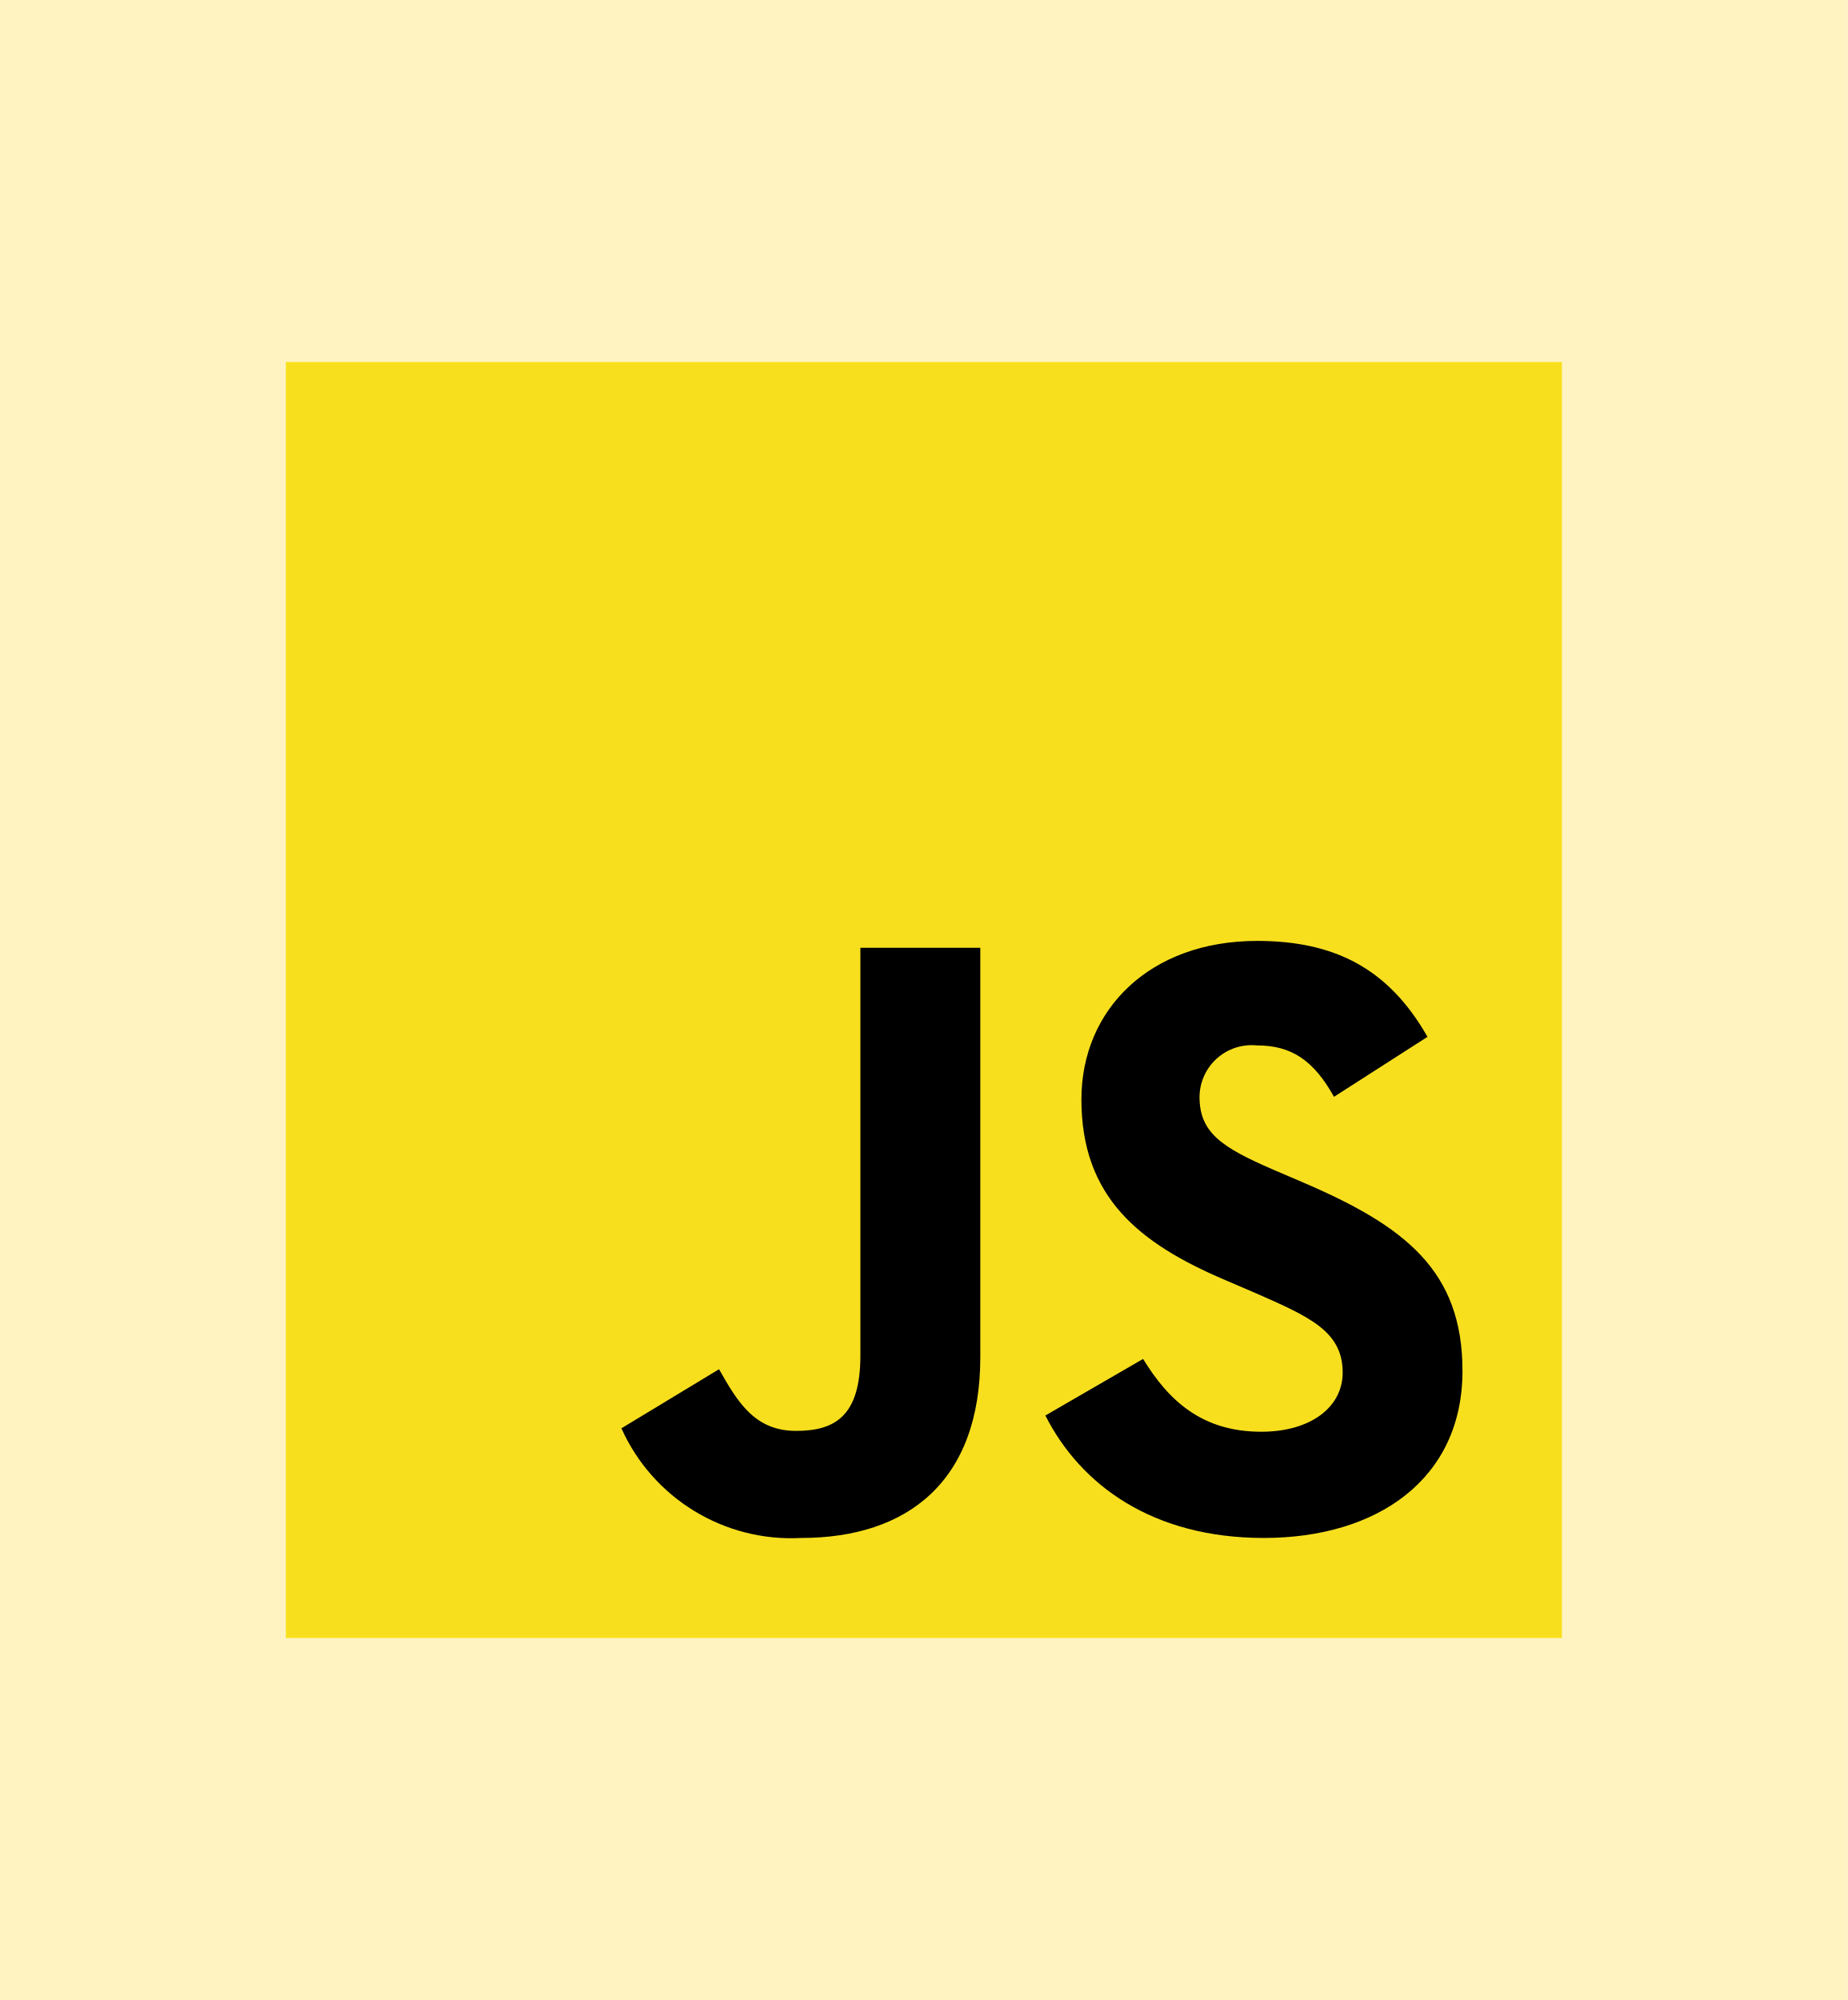
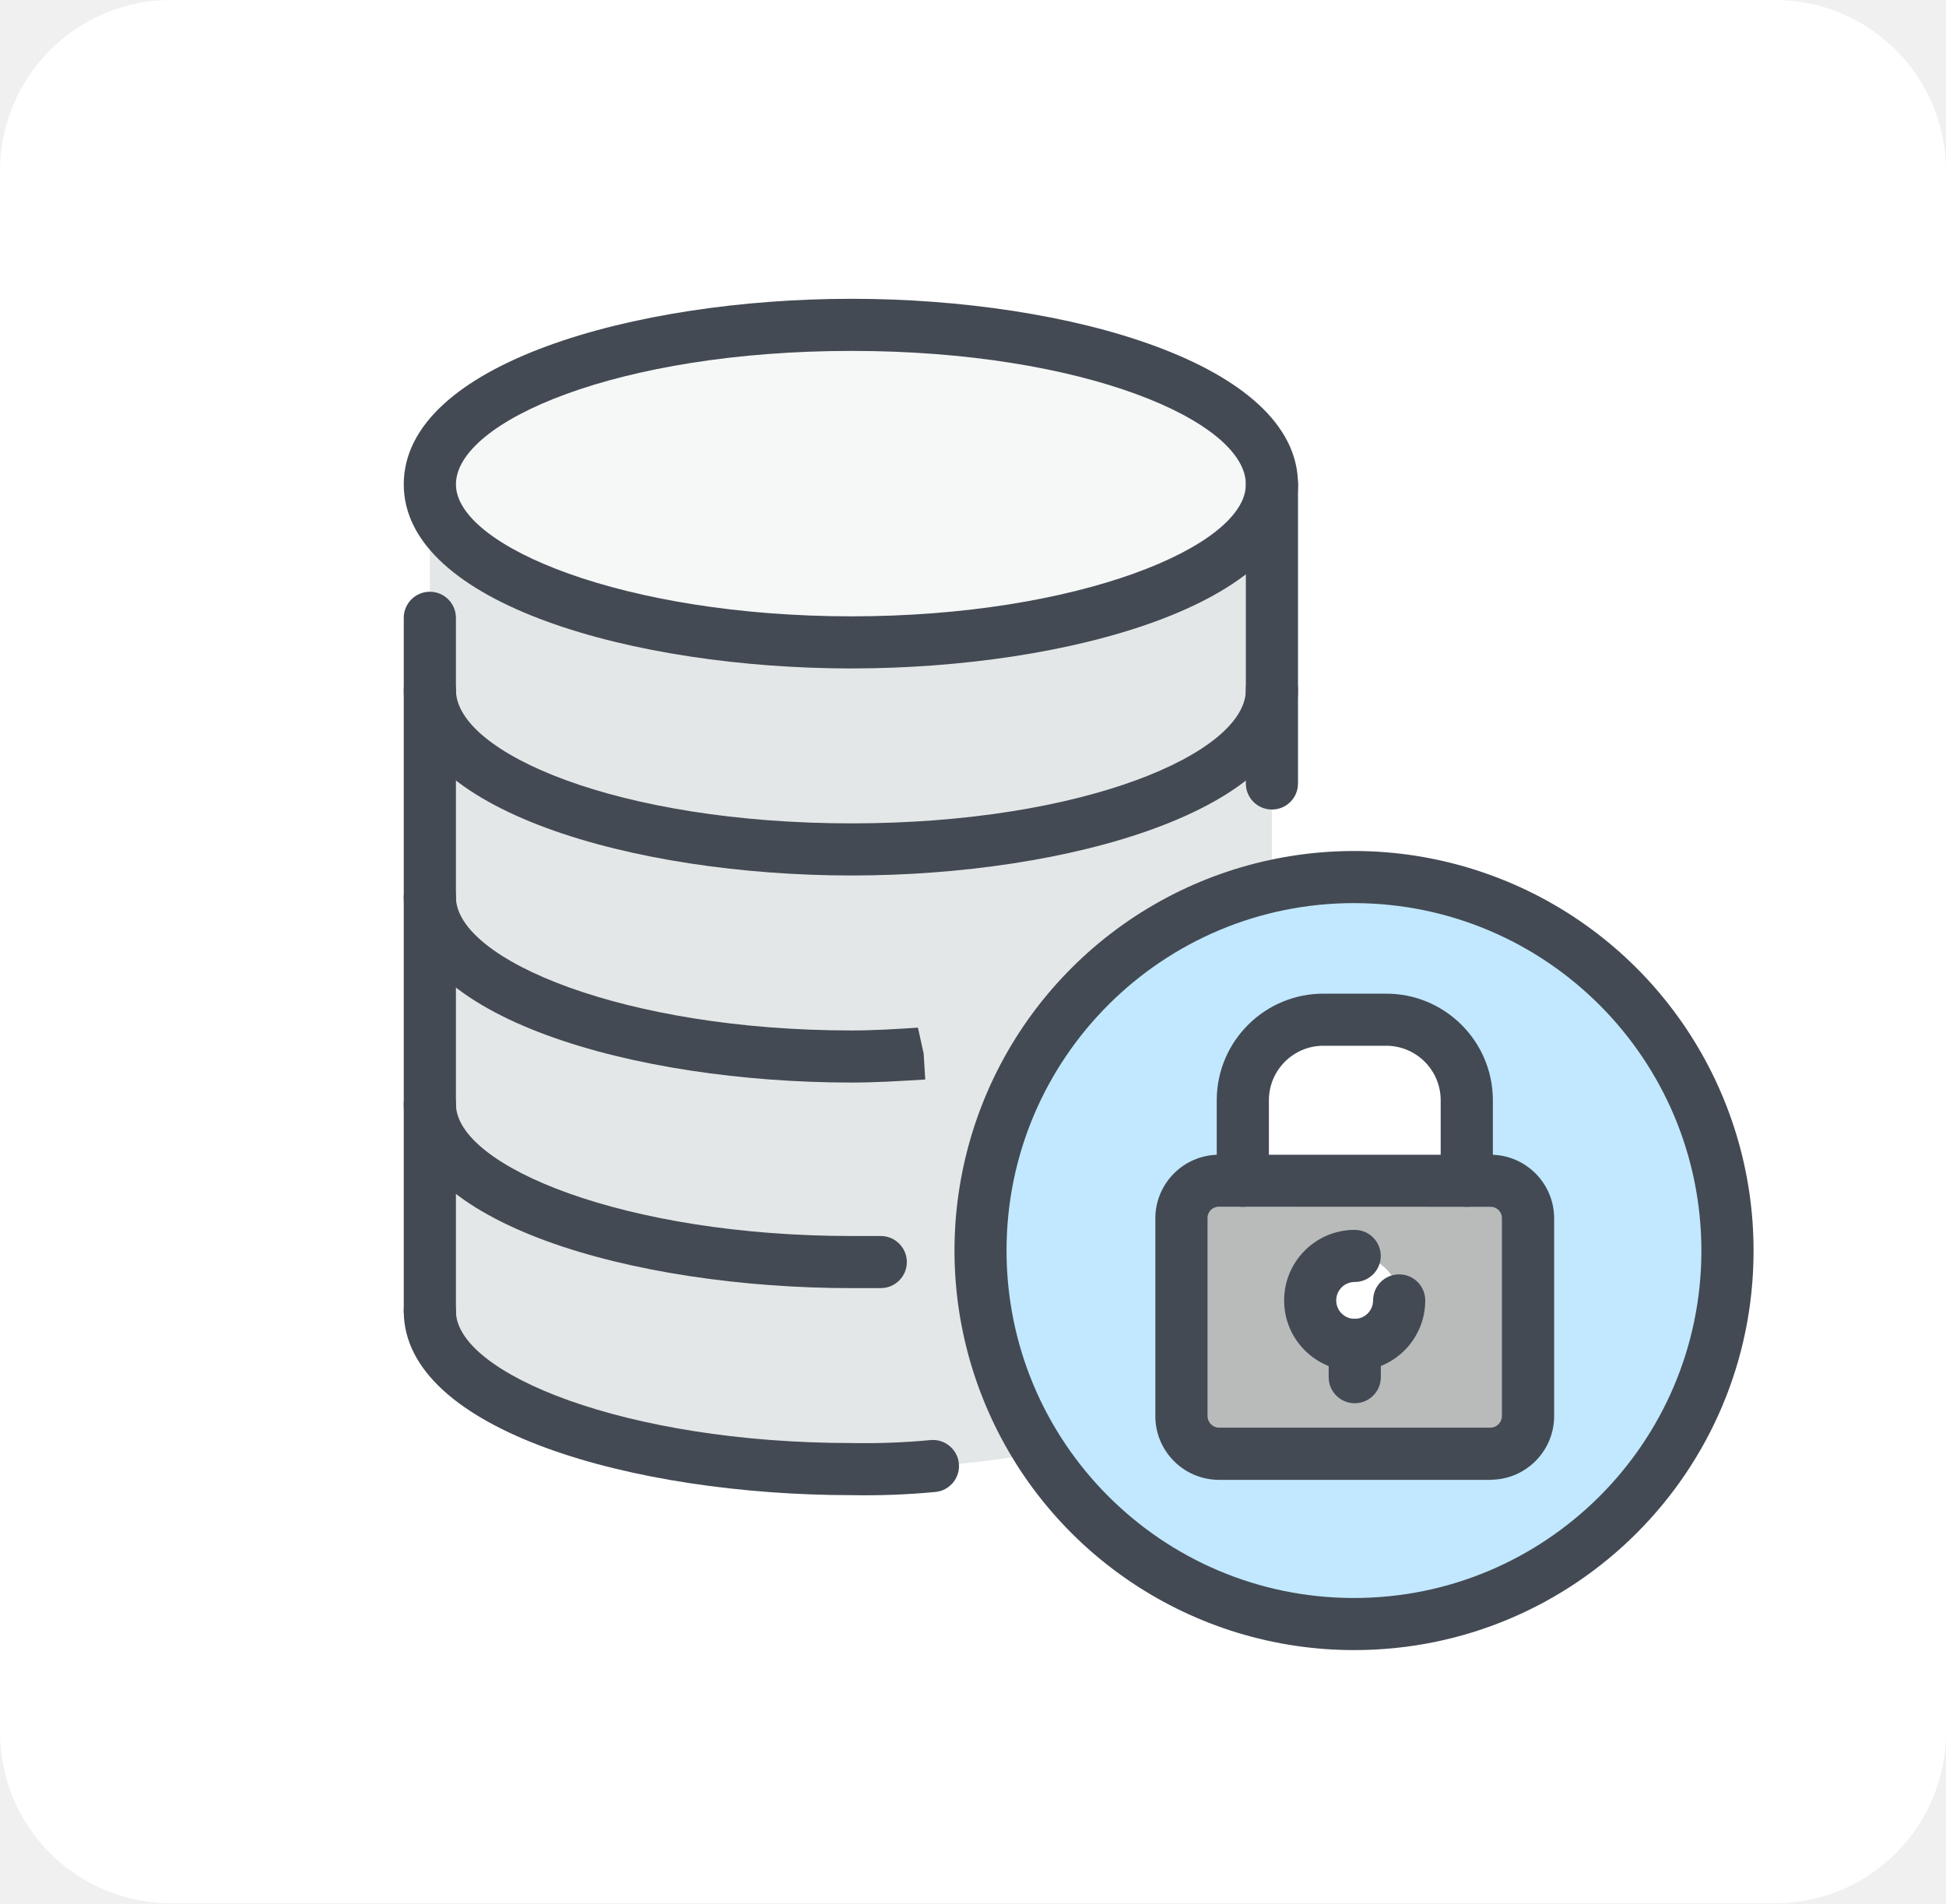
- <svg xmlns="http://www.w3.org/2000/svg" width="85" height="92" viewBox="0 0 85 92">
+ <svg xmlns="http://www.w3.org/2000/svg" width="91" height="89" viewBox="0 0 91 89">
  <defs>
    <clipPath id="clip-path">
-       <rect id="Rectángulo_402503" data-name="Rectángulo 402503" width="58.699" height="58.699" fill="none" />
+       <rect id="Rectángulo_404862" data-name="Rectángulo 404862" width="63.119" height="63.188" fill="none" />
    </clipPath>
  </defs>
-   <g id="_33" data-name="33" transform="translate(-180 -391)">
-     <g id="Grupo_1099722" data-name="Grupo 1099722" transform="translate(0 11)">
-       <rect id="Rectángulo_401110" data-name="Rectángulo 401110" width="85" height="92" transform="translate(180 380)" fill="#fff3c1" />
-     </g>
-     <g id="Grupo_1100646" data-name="Grupo 1100646" transform="translate(193.15 407.651)">
-       <rect id="Rectángulo_402502" data-name="Rectángulo 402502" width="58.699" height="58.699" transform="translate(0 -0.001)" fill="#f7df1e" />
-       <g id="Grupo_1100645" data-name="Grupo 1100645" transform="translate(0 -0.001)">
-         <g id="Grupo_1100644" data-name="Grupo 1100644" clip-path="url(#clip-path)">
-           <path id="Trazado_877406" data-name="Trazado 877406" d="M198.435,364.844l4.492-2.719c.867,1.536,1.655,2.837,3.546,2.837,1.813,0,2.956-.709,2.956-3.467V342.739h5.516v18.834c0,5.713-3.349,8.314-8.235,8.314a8.562,8.562,0,0,1-8.274-5.044m19.506-.591,4.491-2.6c1.182,1.931,2.719,3.349,5.438,3.349,2.286,0,3.743-1.143,3.743-2.719,0-1.891-1.5-2.561-4.019-3.664l-1.379-.592c-3.98-1.694-6.62-3.822-6.62-8.313,0-4.137,3.152-7.29,8.078-7.29,3.507,0,6.028,1.222,7.841,4.413l-4.3,2.758c-.946-1.694-1.97-2.364-3.546-2.364a2.4,2.4,0,0,0-2.64,2.364c0,1.655,1.025,2.325,3.388,3.35l1.379.591c4.689,2.01,7.329,4.058,7.329,8.668,0,4.965-3.9,7.684-9.141,7.684-5.122,0-8.432-2.443-10.047-5.635" transform="translate(-183.001 -315.791)" />
-         </g>
+   <g id="_33" data-name="33" transform="translate(-846 -5107)">
+     <rect id="Rectángulo_404836" data-name="Rectángulo 404836" width="91" height="89" rx="8" transform="translate(846 5107)" fill="#fff" />
+     <g id="Grupo_1103795" data-name="Grupo 1103795" transform="translate(864.881 5120.973)">
+       <g id="Grupo_1103794" data-name="Grupo 1103794" clip-path="url(#clip-path)">
+         <path id="Trazado_889602" data-name="Trazado 889602" d="M23.434,72.439c-10.9,0-19.725-3.3-19.725-7.388V26.391H43.086v38.66c0,4.088-8.822,7.388-19.653,7.388" transform="translate(-2.489 -17.713)" fill="#e4e7e7" fill-rule="evenodd" />
+         <path id="Trazado_889603" data-name="Trazado 889603" d="M23.434,18.554c-10.9,0-19.725-3.3-19.725-7.387,0-4.16,8.823-7.46,19.725-7.46,10.83,0,19.653,3.3,19.653,7.46,0,4.088-8.822,7.387-19.653,7.387" transform="translate(-2.489 -2.488)" fill="#f6f7f7" fill-rule="evenodd" />
+         <path id="Trazado_889604" data-name="Trazado 889604" d="M99.663,82.231a17.465,17.465,0,1,1-17.429,17.5,17.418,17.418,0,0,1,17.429-17.5" transform="translate(-55.193 -55.191)" fill="#c1e8ff" fill-rule="evenodd" />
+         <path id="Trazado_889605" data-name="Trazado 889605" d="M112.31,138.185h12.767a1.761,1.761,0,0,0,1.721-1.793v-9.253a1.746,1.746,0,0,0-1.721-1.721H112.31a1.745,1.745,0,0,0-1.721,1.721v9.253a1.761,1.761,0,0,0,1.721,1.793" transform="translate(-74.224 -84.177)" fill="#b9bbbb" fill-rule="evenodd" />
+         <path id="Trazado_889606" data-name="Trazado 889606" d="M129.786,110.047v-3.8a3.766,3.766,0,0,0-3.8-3.73h-2.869a3.766,3.766,0,0,0-3.8,3.73v3.8Z" transform="translate(-80.08 -68.806)" fill="#fff" fill-rule="evenodd" />
+         <path id="Trazado_889607" data-name="Trazado 889607" d="M130.992,140.266a2.08,2.08,0,1,0-2.08-2.08,2.082,2.082,0,0,0,2.08,2.08" transform="translate(-86.522 -91.35)" fill="#fff" fill-rule="evenodd" />
+         <path id="Trazado_889608" data-name="Trazado 889608" d="M20.944,61.812C10.791,61.812,0,58.772,0,53.136a1.219,1.219,0,0,1,2.439,0c0,2.95,7.6,6.239,18.505,6.239,10.864,0,18.434-3.289,18.434-6.239a1.219,1.219,0,0,1,2.439,0c0,5.636-10.754,8.676-20.872,8.676" transform="translate(0 -34.846)" fill="#434a53" />
+         <path id="Trazado_889609" data-name="Trazado 889609" d="M20.944,91.255C10.791,91.255,0,88.214,0,82.577a1.219,1.219,0,0,1,2.439,0c0,2.945,7.913,6.242,18.505,6.242,1.058,0,2.054-.064,3.1-.131l.267,1.206.075,1.218c-1.292.079-2.338.143-3.447.143" transform="translate(0 -54.606)" fill="#434a53" />
+         <path id="Trazado_889610" data-name="Trazado 889610" d="M1.219,76.517A1.218,1.218,0,0,1,0,75.3V42.879a1.219,1.219,0,0,1,2.439,0V75.3a1.218,1.218,0,0,1-1.219,1.218" transform="translate(0 -27.962)" fill="#434a53" />
+         <path id="Trazado_889611" data-name="Trazado 889611" d="M120.97,39.109a1.218,1.218,0,0,1-1.219-1.218V23.9a1.219,1.219,0,0,1,2.439,0V37.891a1.218,1.218,0,0,1-1.219,1.218" transform="translate(-80.373 -15.227)" fill="#434a53" />
+         <path id="Trazado_889612" data-name="Trazado 889612" d="M20.944,17.286C10.791,17.286,0,14.271,0,8.679,0,3.043,10.791,0,20.944,0,31.063,0,41.817,3.043,41.817,8.679c0,5.592-10.754,8.606-20.872,8.606m0-14.848c-10.906,0-18.505,3.289-18.505,6.242,0,2.911,7.913,6.17,18.505,6.17,10.55,0,18.434-3.259,18.434-6.17,0-2.953-7.57-6.242-18.434-6.242" transform="translate(0 -0.001)" fill="#434a53" />
+         <path id="Trazado_889613" data-name="Trazado 889613" d="M22.307,120.634H20.944C10.791,120.634,0,117.619,0,112.027a1.219,1.219,0,0,1,2.439,0c0,2.911,7.913,6.17,18.505,6.17h1.363a1.218,1.218,0,1,1,0,2.436" transform="translate(0 -74.372)" fill="#434a53" />
+         <path id="Trazado_889614" data-name="Trazado 889614" d="M20.944,150.075C10.791,150.075,0,147.06,0,141.468a1.219,1.219,0,0,1,2.439,0c0,2.911,7.913,6.17,18.505,6.17a32.815,32.815,0,0,0,3.667-.136,1.218,1.218,0,1,1,.269,2.422,34.681,34.681,0,0,1-3.936.151" transform="translate(0 -94.132)" fill="#434a53" />
+         <path id="Trazado_889615" data-name="Trazado 889615" d="M97.175,115.893a18.683,18.683,0,1,1,18.649-18.649,18.669,18.669,0,0,1-18.649,18.649m0-34.93a16.247,16.247,0,1,0,16.21,16.281,16.265,16.265,0,0,0-16.21-16.281" transform="translate(-52.704 -52.705)" fill="#434a53" />
+         <path id="Trazado_889616" data-name="Trazado 889616" d="M122.59,136.917H109.823a2.981,2.981,0,0,1-2.94-3.012v-9.251a2.98,2.98,0,0,1,2.94-2.94H122.59a2.98,2.98,0,0,1,2.942,2.94V133.9a2.981,2.981,0,0,1-2.942,3.012m-12.767-12.768a.529.529,0,0,0-.5.5V133.9a.549.549,0,0,0,.5.576H122.59a.549.549,0,0,0,.5-.576v-9.251a.53.53,0,0,0-.5-.5Z" transform="translate(-71.737 -81.69)" fill="#434a53" />
+         <path id="Trazado_889617" data-name="Trazado 889617" d="M127.3,108.777a1.218,1.218,0,0,1-1.219-1.218v-3.8a2.551,2.551,0,0,0-2.582-2.513h-2.869a2.551,2.551,0,0,0-2.582,2.513v3.8a1.219,1.219,0,0,1-2.439,0v-3.8a4.99,4.99,0,0,1,5.021-4.949H123.5a4.99,4.99,0,0,1,5.021,4.949v3.8a1.218,1.218,0,0,1-1.219,1.218" transform="translate(-77.592 -66.318)" fill="#434a53" />
+         <path id="Trazado_889618" data-name="Trazado 889618" d="M132.749,149a1.218,1.218,0,0,1-1.219-1.218v-1.507a1.219,1.219,0,0,1,2.439,0v1.507A1.218,1.218,0,0,1,132.749,149" transform="translate(-88.279 -97.355)" fill="#434a53" />
+         <path id="Trazado_889619" data-name="Trazado 889619" d="M128.5,139a3.3,3.3,0,1,1,0-6.6,1.218,1.218,0,1,1,0,2.437.862.862,0,1,0,.86.862,1.219,1.219,0,0,1,2.439,0,3.3,3.3,0,0,1-3.3,3.3" transform="translate(-84.032 -88.862)" fill="#434a53" />
      </g>
    </g>
  </g>
</svg>
